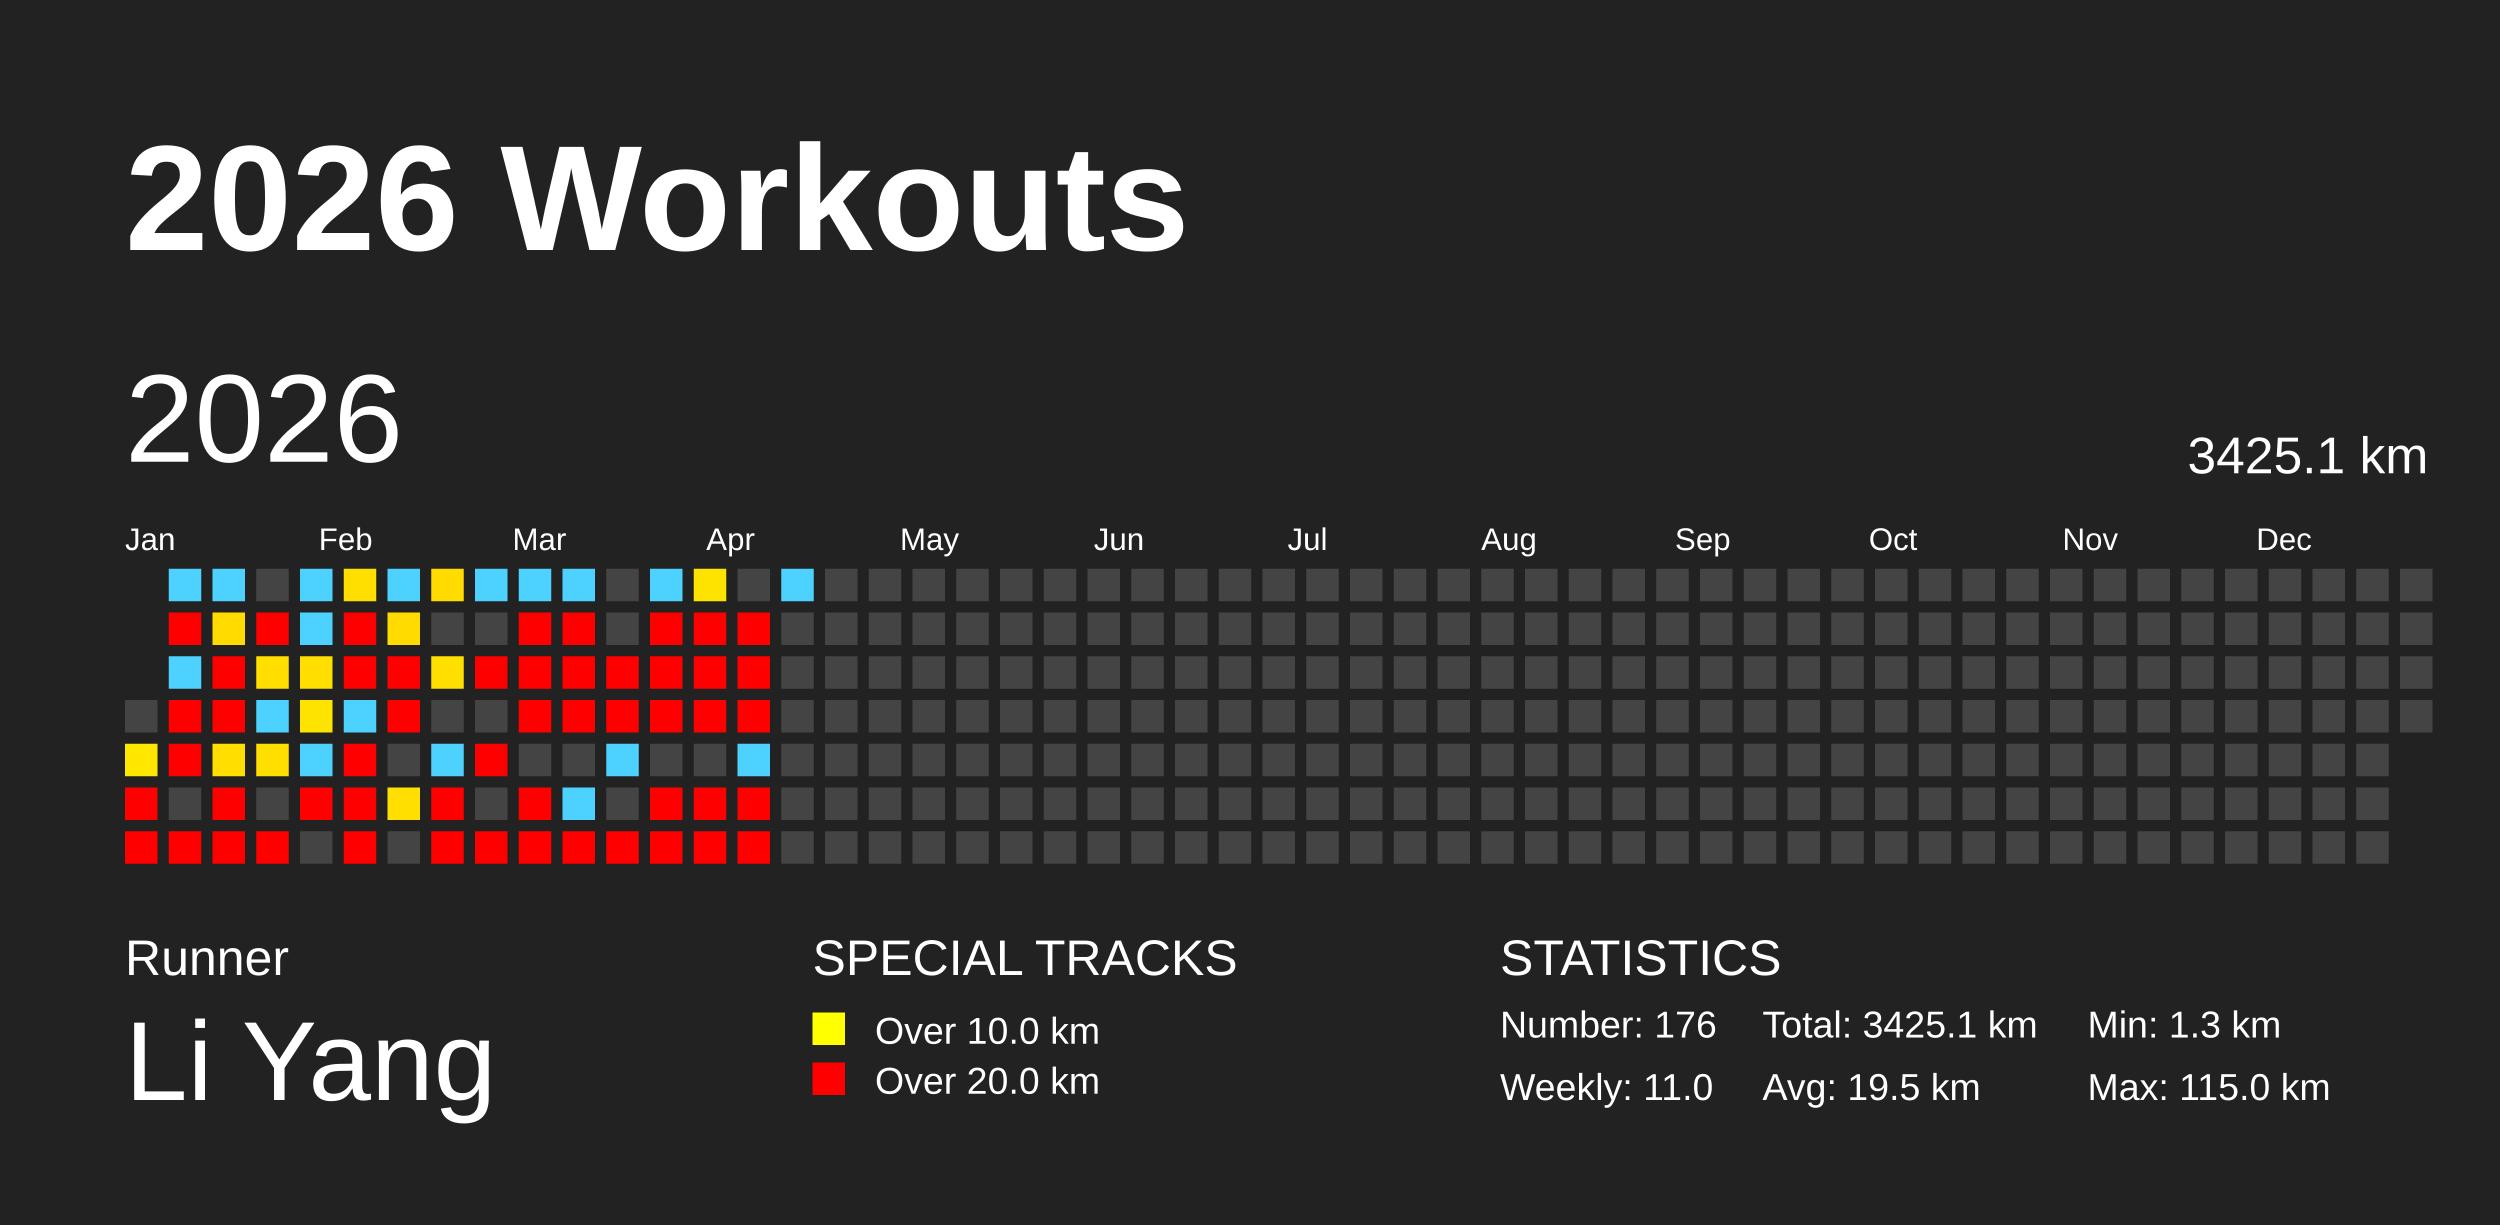
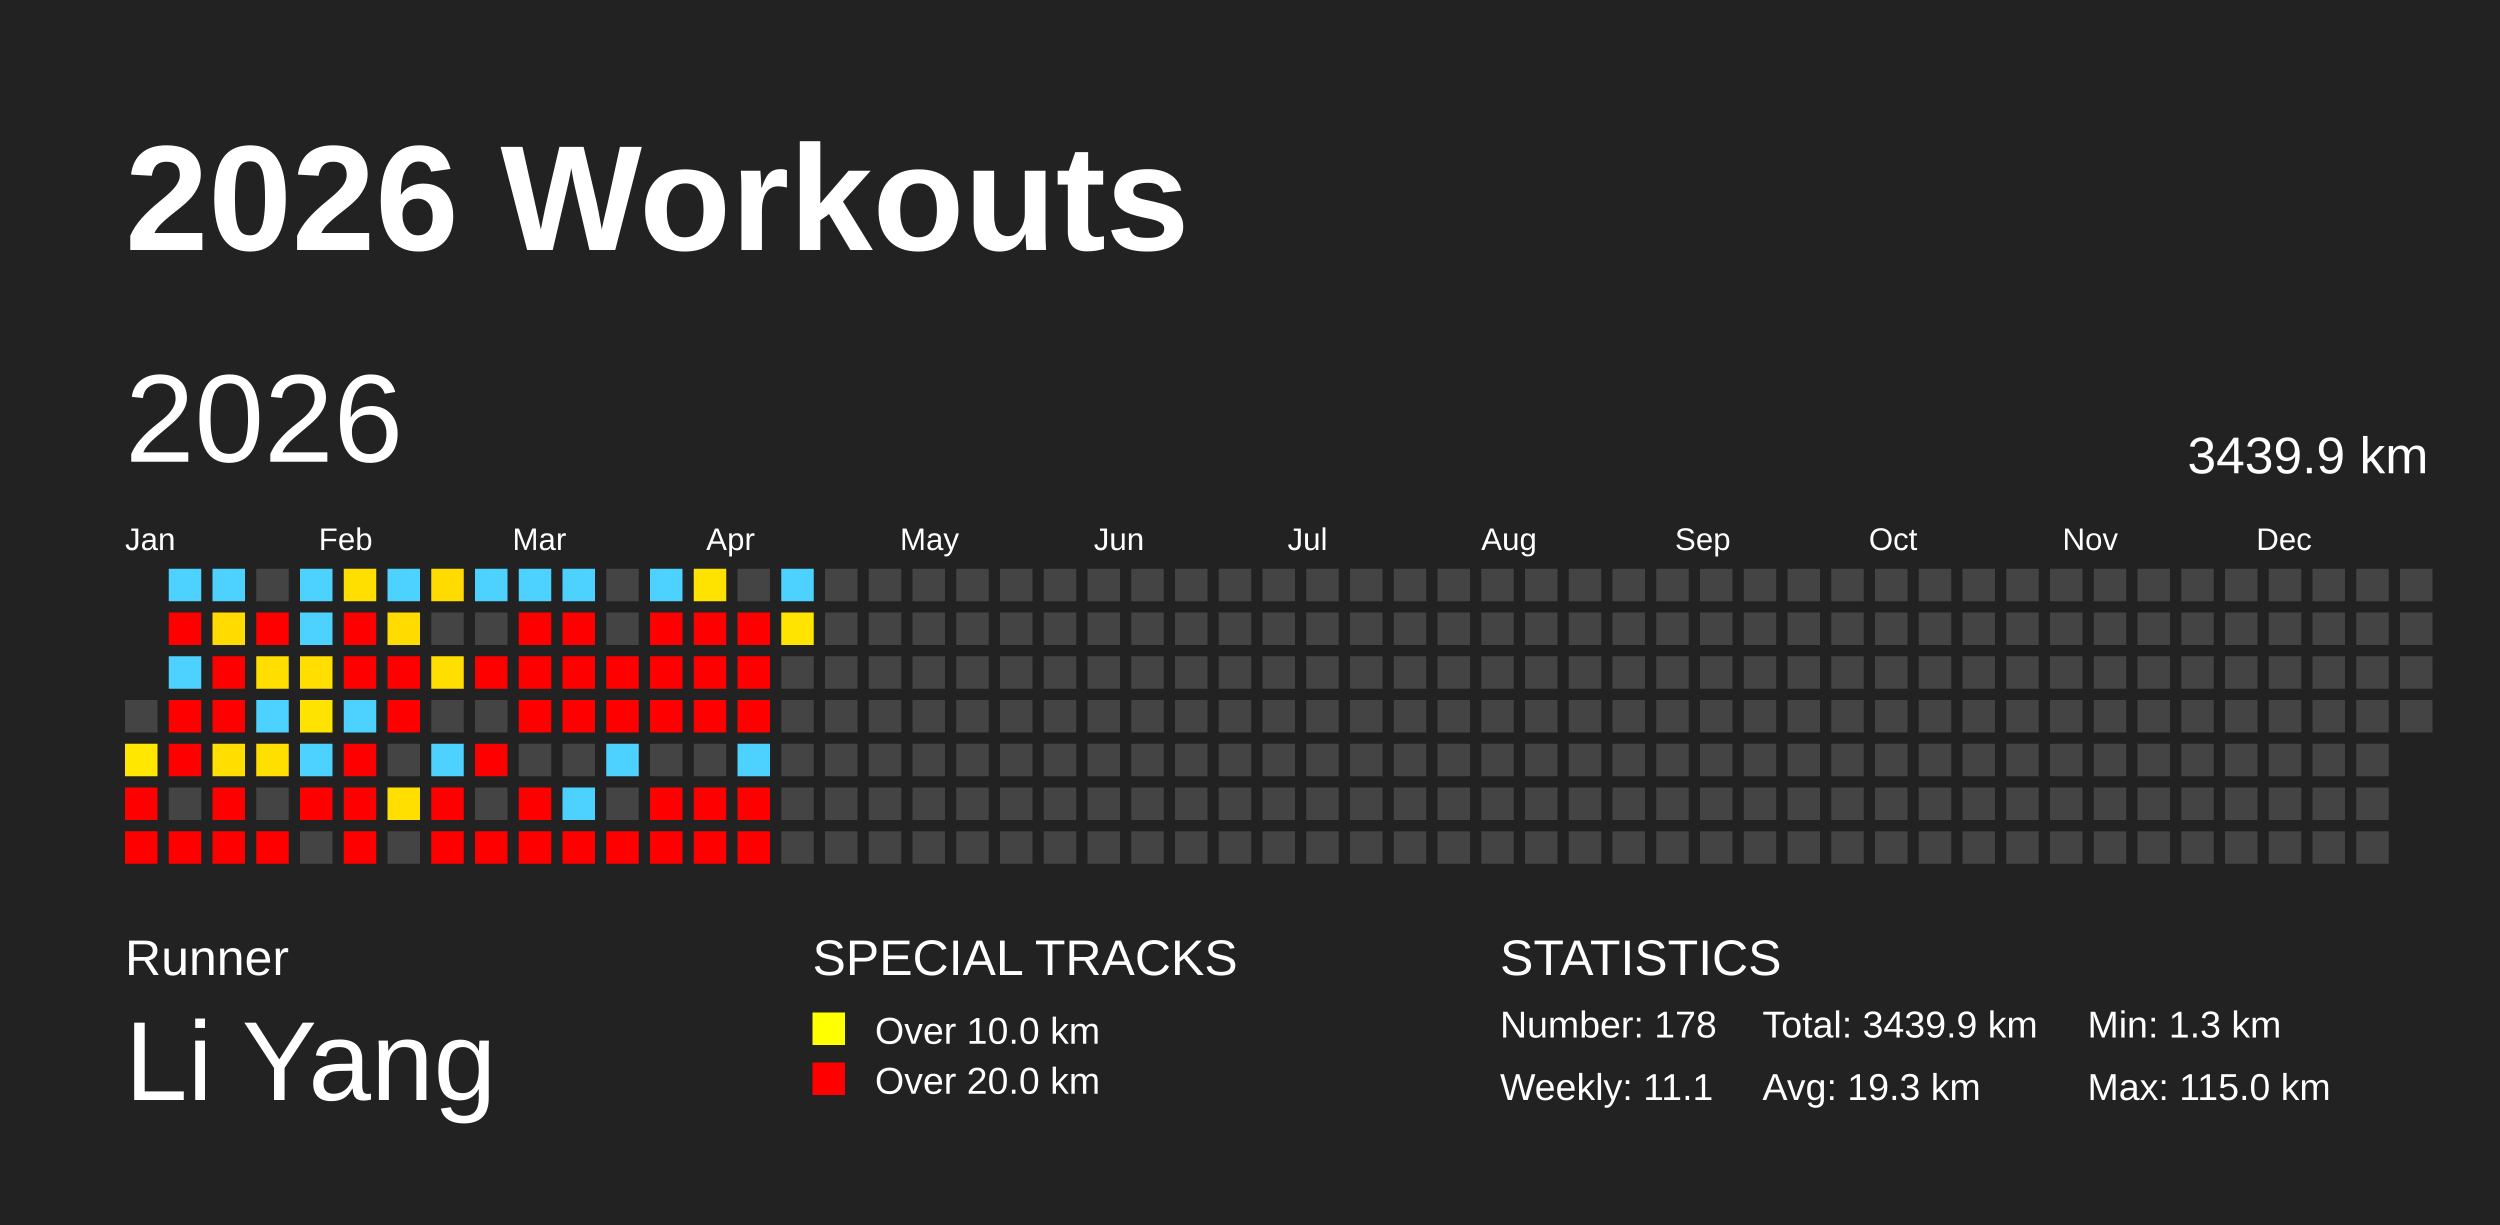
<svg xmlns="http://www.w3.org/2000/svg" baseProfile="full" height="98mm" version="1.1" viewBox="0,0,200,98" width="200mm">
  <defs />
  <rect fill="#222222" height="98" width="200" x="0" y="0" />
  <text fill="#FFFFFF" style="font-size:12px; font-family:Arial; font-weight:bold;" x="10" y="20">2026 Workouts</text>
  <text fill="#FFFFFF" style="font-size:4px; font-family:Arial" x="10" y="78">Runner</text>
  <text fill="#FFFFFF" style="font-size:9px; font-family:Arial" x="10" y="88">Li Yang</text>
  <text fill="#FFFFFF" style="font-size:4px; font-family:Arial" x="65" y="78">SPECIAL TRACKS</text>
  <rect fill="yellow" height="2.6" width="2.6" x="65" y="81" />
  <text fill="#FFFFFF" style="font-size:3px; font-family:Arial" x="70" y="83.5">Over 10.0 km</text>
  <rect fill="red" height="2.6" width="2.6" x="65" y="85" />
  <text fill="#FFFFFF" style="font-size:3px; font-family:Arial" x="70" y="87.5">Over 20.0 km</text>
  <text fill="#FFFFFF" style="font-size:4px; font-family:Arial" x="120" y="78">STATISTICS</text>
-   <text fill="#FFFFFF" style="font-size:3px; font-family:Arial" x="120" y="83">Number: 176</text>
-   <text fill="#FFFFFF" style="font-size:3px; font-family:Arial" x="120" y="88">Weekly: 11.0</text>
-   <text fill="#FFFFFF" style="font-size:3px; font-family:Arial" x="141" y="83">Total: 3425.1 km</text>
-   <text fill="#FFFFFF" style="font-size:3px; font-family:Arial" x="141" y="88">Avg: 19.5 km</text>
+   <text fill="#FFFFFF" style="font-size:3px; font-family:Arial" x="120" y="83">Number: 178</text>
+   <text fill="#FFFFFF" style="font-size:3px; font-family:Arial" x="120" y="88">Weekly: 11.1</text>
+   <text fill="#FFFFFF" style="font-size:3px; font-family:Arial" x="141" y="83">Total: 3439.9 km</text>
+   <text fill="#FFFFFF" style="font-size:3px; font-family:Arial" x="141" y="88">Avg: 19.3 km</text>
  <text fill="#FFFFFF" style="font-size:3px; font-family:Arial" x="167" y="83">Min: 1.3 km</text>
  <text fill="#FFFFFF" style="font-size:3px; font-family:Arial" x="167" y="88">Max: 115.0 km</text>
  <text dominant-baseline="hanging" fill="#FFFFFF" style="font-size:10.0px; font-family:Arial;" x="10" y="30">2026</text>
-   <text dominant-baseline="hanging" fill="#FFFFFF" style="font-size:4.125px; font-family:Arial;" x="175" y="35">3425.1 km</text>
+   <text dominant-baseline="hanging" fill="#FFFFFF" style="font-size:4.125px; font-family:Arial;" x="175" y="35">3439.9 km</text>
  <text fill="#FFFFFF" style="font-size:2.5px; font-family:Arial" x="10.0" y="44">Jan</text>
  <text fill="#FFFFFF" style="font-size:2.5px; font-family:Arial" x="25.5" y="44">Feb</text>
  <text fill="#FFFFFF" style="font-size:2.5px; font-family:Arial" x="41.0" y="44">Mar</text>
  <text fill="#FFFFFF" style="font-size:2.5px; font-family:Arial" x="56.5" y="44">Apr</text>
  <text fill="#FFFFFF" style="font-size:2.5px; font-family:Arial" x="72.0" y="44">May</text>
  <text fill="#FFFFFF" style="font-size:2.5px; font-family:Arial" x="87.5" y="44">Jun</text>
  <text fill="#FFFFFF" style="font-size:2.5px; font-family:Arial" x="103.0" y="44">Jul</text>
  <text fill="#FFFFFF" style="font-size:2.5px; font-family:Arial" x="118.5" y="44">Aug</text>
  <text fill="#FFFFFF" style="font-size:2.5px; font-family:Arial" x="134.0" y="44">Sep</text>
  <text fill="#FFFFFF" style="font-size:2.5px; font-family:Arial" x="149.5" y="44">Oct</text>
  <text fill="#FFFFFF" style="font-size:2.5px; font-family:Arial" x="165.0" y="44">Nov</text>
  <text fill="#FFFFFF" style="font-size:2.5px; font-family:Arial" x="180.5" y="44">Dec</text>
  <rect fill="#444444" height="2.6" width="2.6" x="10.0" y="56.0" />
  <rect fill="#ffe700" height="2.6" width="2.6" x="10.0" y="59.5" />
  <rect fill="red" height="2.6" width="2.6" x="10.0" y="63.0" />
  <rect fill="red" height="2.6" width="2.6" x="10.0" y="66.5" />
  <rect fill="#4dd2ff" height="2.6" width="2.6" x="13.5" y="45.5" />
  <rect fill="red" height="2.6" width="2.6" x="13.5" y="49.0" />
  <rect fill="#4dd2ff" height="2.6" width="2.6" x="13.5" y="52.5" />
  <rect fill="red" height="2.6" width="2.6" x="13.5" y="56.0" />
  <rect fill="red" height="2.6" width="2.6" x="13.5" y="59.5" />
  <rect fill="#444444" height="2.6" width="2.6" x="13.5" y="63.0" />
  <rect fill="red" height="2.6" width="2.6" x="13.5" y="66.5" />
  <rect fill="#4dd2ff" height="2.6" width="2.6" x="17.0" y="45.5" />
  <rect fill="#ffdb00" height="2.6" width="2.6" x="17.0" y="49.0" />
  <rect fill="red" height="2.6" width="2.6" x="17.0" y="52.5" />
  <rect fill="red" height="2.6" width="2.6" x="17.0" y="56.0" />
  <rect fill="#ffde00" height="2.6" width="2.6" x="17.0" y="59.5" />
  <rect fill="red" height="2.6" width="2.6" x="17.0" y="63.0" />
  <rect fill="red" height="2.6" width="2.6" x="17.0" y="66.5" />
  <rect fill="#444444" height="2.6" width="2.6" x="20.5" y="45.5" />
  <rect fill="red" height="2.6" width="2.6" x="20.5" y="49.0" />
  <rect fill="#ffde00" height="2.6" width="2.6" x="20.5" y="52.5" />
  <rect fill="#4dd2ff" height="2.6" width="2.6" x="20.5" y="56.0" />
  <rect fill="#ffdf00" height="2.6" width="2.6" x="20.5" y="59.5" />
  <rect fill="#444444" height="2.6" width="2.6" x="20.5" y="63.0" />
  <rect fill="red" height="2.6" width="2.6" x="20.5" y="66.5" />
  <rect fill="#4dd2ff" height="2.6" width="2.6" x="24.0" y="45.5" />
  <rect fill="#4dd2ff" height="2.6" width="2.6" x="24.0" y="49.0" />
  <rect fill="#ffde00" height="2.6" width="2.6" x="24.0" y="52.5" />
  <rect fill="#ffe300" height="2.6" width="2.6" x="24.0" y="56.0" />
  <rect fill="#4dd2ff" height="2.6" width="2.6" x="24.0" y="59.5" />
  <rect fill="red" height="2.6" width="2.6" x="24.0" y="63.0" />
  <rect fill="#444444" height="2.6" width="2.6" x="24.0" y="66.5" />
  <rect fill="#ffdf00" height="2.6" width="2.6" x="27.5" y="45.5" />
  <rect fill="red" height="2.6" width="2.6" x="27.5" y="49.0" />
  <rect fill="red" height="2.6" width="2.6" x="27.5" y="52.5" />
  <rect fill="#4dd2ff" height="2.6" width="2.6" x="27.5" y="56.0" />
  <rect fill="red" height="2.6" width="2.6" x="27.5" y="59.5" />
  <rect fill="red" height="2.6" width="2.6" x="27.5" y="63.0" />
  <rect fill="red" height="2.6" width="2.6" x="27.5" y="66.5" />
  <rect fill="#4dd2ff" height="2.6" width="2.6" x="31.0" y="45.5" />
  <rect fill="#ffdb00" height="2.6" width="2.6" x="31.0" y="49.0" />
  <rect fill="red" height="2.6" width="2.6" x="31.0" y="52.5" />
  <rect fill="red" height="2.6" width="2.6" x="31.0" y="56.0" />
  <rect fill="#444444" height="2.6" width="2.6" x="31.0" y="59.5" />
  <rect fill="#ffdf00" height="2.6" width="2.6" x="31.0" y="63.0" />
  <rect fill="#444444" height="2.6" width="2.6" x="31.0" y="66.5" />
  <rect fill="#ffdb00" height="2.6" width="2.6" x="34.5" y="45.5" />
  <rect fill="#444444" height="2.6" width="2.6" x="34.5" y="49.0" />
  <rect fill="#ffdf00" height="2.6" width="2.6" x="34.5" y="52.5" />
  <rect fill="#444444" height="2.6" width="2.6" x="34.5" y="56.0" />
  <rect fill="#4dd2ff" height="2.6" width="2.6" x="34.5" y="59.5" />
  <rect fill="red" height="2.6" width="2.6" x="34.5" y="63.0" />
  <rect fill="red" height="2.6" width="2.6" x="34.5" y="66.5" />
  <rect fill="#4dd2ff" height="2.6" width="2.6" x="38.0" y="45.5" />
  <rect fill="#444444" height="2.6" width="2.6" x="38.0" y="49.0" />
  <rect fill="red" height="2.6" width="2.6" x="38.0" y="52.5" />
  <rect fill="#444444" height="2.6" width="2.6" x="38.0" y="56.0" />
  <rect fill="red" height="2.6" width="2.6" x="38.0" y="59.5" />
  <rect fill="#444444" height="2.6" width="2.6" x="38.0" y="63.0" />
  <rect fill="red" height="2.6" width="2.6" x="38.0" y="66.5" />
  <rect fill="#4dd2ff" height="2.6" width="2.6" x="41.5" y="45.5" />
  <rect fill="red" height="2.6" width="2.6" x="41.5" y="49.0" />
  <rect fill="red" height="2.6" width="2.6" x="41.5" y="52.5" />
  <rect fill="red" height="2.6" width="2.6" x="41.5" y="56.0" />
  <rect fill="#444444" height="2.6" width="2.6" x="41.5" y="59.5" />
  <rect fill="red" height="2.6" width="2.6" x="41.5" y="63.0" />
  <rect fill="red" height="2.6" width="2.6" x="41.5" y="66.5" />
  <rect fill="#4dd2ff" height="2.6" width="2.6" x="45.0" y="45.5" />
  <rect fill="red" height="2.6" width="2.6" x="45.0" y="49.0" />
  <rect fill="red" height="2.6" width="2.6" x="45.0" y="52.5" />
  <rect fill="red" height="2.6" width="2.6" x="45.0" y="56.0" />
  <rect fill="#444444" height="2.6" width="2.6" x="45.0" y="59.5" />
  <rect fill="#4dd2ff" height="2.6" width="2.6" x="45.0" y="63.0" />
  <rect fill="red" height="2.6" width="2.6" x="45.0" y="66.5" />
  <rect fill="#444444" height="2.6" width="2.6" x="48.5" y="45.5" />
  <rect fill="#444444" height="2.6" width="2.6" x="48.5" y="49.0" />
  <rect fill="red" height="2.6" width="2.6" x="48.5" y="52.5" />
  <rect fill="red" height="2.6" width="2.6" x="48.5" y="56.0" />
  <rect fill="#4dd2ff" height="2.6" width="2.6" x="48.5" y="59.5" />
  <rect fill="#444444" height="2.6" width="2.6" x="48.5" y="63.0" />
  <rect fill="red" height="2.6" width="2.6" x="48.5" y="66.5" />
  <rect fill="#4dd2ff" height="2.6" width="2.6" x="52.0" y="45.5" />
  <rect fill="red" height="2.6" width="2.6" x="52.0" y="49.0" />
  <rect fill="red" height="2.6" width="2.6" x="52.0" y="52.5" />
  <rect fill="red" height="2.6" width="2.6" x="52.0" y="56.0" />
  <rect fill="#444444" height="2.6" width="2.6" x="52.0" y="59.5" />
  <rect fill="red" height="2.6" width="2.6" x="52.0" y="63.0" />
  <rect fill="red" height="2.6" width="2.6" x="52.0" y="66.5" />
  <rect fill="#ffe300" height="2.6" width="2.6" x="55.5" y="45.5" />
  <rect fill="red" height="2.6" width="2.6" x="55.5" y="49.0" />
  <rect fill="red" height="2.6" width="2.6" x="55.5" y="52.5" />
  <rect fill="red" height="2.6" width="2.6" x="55.5" y="56.0" />
  <rect fill="#444444" height="2.6" width="2.6" x="55.5" y="59.5" />
  <rect fill="red" height="2.6" width="2.6" x="55.5" y="63.0" />
  <rect fill="red" height="2.6" width="2.6" x="55.5" y="66.5" />
  <rect fill="#444444" height="2.6" width="2.6" x="59.0" y="45.5" />
  <rect fill="red" height="2.6" width="2.6" x="59.0" y="49.0" />
  <rect fill="red" height="2.6" width="2.6" x="59.0" y="52.5" />
  <rect fill="red" height="2.6" width="2.6" x="59.0" y="56.0" />
  <rect fill="#4dd2ff" height="2.6" width="2.6" x="59.0" y="59.5" />
  <rect fill="red" height="2.6" width="2.6" x="59.0" y="63.0" />
  <rect fill="red" height="2.6" width="2.6" x="59.0" y="66.5" />
  <rect fill="#4dd2ff" height="2.6" width="2.6" x="62.5" y="45.5" />
-   <rect fill="#444444" height="2.6" width="2.6" x="62.5" y="49.0" />
+   <rect fill="#ffe400" height="2.6" width="2.6" x="62.5" y="49.0" />
  <rect fill="#444444" height="2.6" width="2.6" x="62.5" y="52.5" />
  <rect fill="#444444" height="2.6" width="2.6" x="62.5" y="56.0" />
  <rect fill="#444444" height="2.6" width="2.6" x="62.5" y="59.5" />
  <rect fill="#444444" height="2.6" width="2.6" x="62.5" y="63.0" />
  <rect fill="#444444" height="2.6" width="2.6" x="62.5" y="66.5" />
  <rect fill="#444444" height="2.6" width="2.6" x="66.0" y="45.5" />
  <rect fill="#444444" height="2.6" width="2.6" x="66.0" y="49.0" />
  <rect fill="#444444" height="2.6" width="2.6" x="66.0" y="52.5" />
  <rect fill="#444444" height="2.6" width="2.6" x="66.0" y="56.0" />
  <rect fill="#444444" height="2.6" width="2.6" x="66.0" y="59.5" />
  <rect fill="#444444" height="2.6" width="2.6" x="66.0" y="63.0" />
  <rect fill="#444444" height="2.6" width="2.6" x="66.0" y="66.5" />
  <rect fill="#444444" height="2.6" width="2.6" x="69.5" y="45.5" />
  <rect fill="#444444" height="2.6" width="2.6" x="69.5" y="49.0" />
  <rect fill="#444444" height="2.6" width="2.6" x="69.5" y="52.5" />
  <rect fill="#444444" height="2.6" width="2.6" x="69.5" y="56.0" />
  <rect fill="#444444" height="2.6" width="2.6" x="69.5" y="59.5" />
  <rect fill="#444444" height="2.6" width="2.6" x="69.5" y="63.0" />
  <rect fill="#444444" height="2.6" width="2.6" x="69.5" y="66.5" />
  <rect fill="#444444" height="2.6" width="2.6" x="73.0" y="45.5" />
  <rect fill="#444444" height="2.6" width="2.6" x="73.0" y="49.0" />
  <rect fill="#444444" height="2.6" width="2.6" x="73.0" y="52.5" />
  <rect fill="#444444" height="2.6" width="2.6" x="73.0" y="56.0" />
  <rect fill="#444444" height="2.6" width="2.6" x="73.0" y="59.5" />
  <rect fill="#444444" height="2.6" width="2.6" x="73.0" y="63.0" />
  <rect fill="#444444" height="2.6" width="2.6" x="73.0" y="66.5" />
  <rect fill="#444444" height="2.6" width="2.6" x="76.5" y="45.5" />
  <rect fill="#444444" height="2.6" width="2.6" x="76.5" y="49.0" />
  <rect fill="#444444" height="2.6" width="2.6" x="76.5" y="52.5" />
  <rect fill="#444444" height="2.6" width="2.6" x="76.5" y="56.0" />
  <rect fill="#444444" height="2.6" width="2.6" x="76.5" y="59.5" />
  <rect fill="#444444" height="2.6" width="2.6" x="76.5" y="63.0" />
  <rect fill="#444444" height="2.6" width="2.6" x="76.5" y="66.5" />
  <rect fill="#444444" height="2.6" width="2.6" x="80.0" y="45.5" />
  <rect fill="#444444" height="2.6" width="2.6" x="80.0" y="49.0" />
  <rect fill="#444444" height="2.6" width="2.6" x="80.0" y="52.5" />
  <rect fill="#444444" height="2.6" width="2.6" x="80.0" y="56.0" />
  <rect fill="#444444" height="2.6" width="2.6" x="80.0" y="59.5" />
  <rect fill="#444444" height="2.6" width="2.6" x="80.0" y="63.0" />
  <rect fill="#444444" height="2.6" width="2.6" x="80.0" y="66.5" />
  <rect fill="#444444" height="2.6" width="2.6" x="83.5" y="45.5" />
  <rect fill="#444444" height="2.6" width="2.6" x="83.5" y="49.0" />
  <rect fill="#444444" height="2.6" width="2.6" x="83.5" y="52.5" />
  <rect fill="#444444" height="2.6" width="2.6" x="83.5" y="56.0" />
  <rect fill="#444444" height="2.6" width="2.6" x="83.5" y="59.5" />
  <rect fill="#444444" height="2.6" width="2.6" x="83.5" y="63.0" />
  <rect fill="#444444" height="2.6" width="2.6" x="83.5" y="66.5" />
  <rect fill="#444444" height="2.6" width="2.6" x="87.0" y="45.5" />
  <rect fill="#444444" height="2.6" width="2.6" x="87.0" y="49.0" />
  <rect fill="#444444" height="2.6" width="2.6" x="87.0" y="52.5" />
  <rect fill="#444444" height="2.6" width="2.6" x="87.0" y="56.0" />
  <rect fill="#444444" height="2.6" width="2.6" x="87.0" y="59.5" />
  <rect fill="#444444" height="2.6" width="2.6" x="87.0" y="63.0" />
  <rect fill="#444444" height="2.6" width="2.6" x="87.0" y="66.5" />
  <rect fill="#444444" height="2.6" width="2.6" x="90.5" y="45.5" />
  <rect fill="#444444" height="2.6" width="2.6" x="90.5" y="49.0" />
  <rect fill="#444444" height="2.6" width="2.6" x="90.5" y="52.5" />
  <rect fill="#444444" height="2.6" width="2.6" x="90.5" y="56.0" />
  <rect fill="#444444" height="2.6" width="2.6" x="90.5" y="59.5" />
  <rect fill="#444444" height="2.6" width="2.6" x="90.5" y="63.0" />
  <rect fill="#444444" height="2.6" width="2.6" x="90.5" y="66.5" />
  <rect fill="#444444" height="2.6" width="2.6" x="94.0" y="45.5" />
  <rect fill="#444444" height="2.6" width="2.6" x="94.0" y="49.0" />
  <rect fill="#444444" height="2.6" width="2.6" x="94.0" y="52.5" />
  <rect fill="#444444" height="2.6" width="2.6" x="94.0" y="56.0" />
  <rect fill="#444444" height="2.6" width="2.6" x="94.0" y="59.5" />
  <rect fill="#444444" height="2.6" width="2.6" x="94.0" y="63.0" />
  <rect fill="#444444" height="2.6" width="2.6" x="94.0" y="66.5" />
  <rect fill="#444444" height="2.6" width="2.6" x="97.5" y="45.5" />
  <rect fill="#444444" height="2.6" width="2.6" x="97.5" y="49.0" />
  <rect fill="#444444" height="2.6" width="2.6" x="97.5" y="52.5" />
  <rect fill="#444444" height="2.6" width="2.6" x="97.5" y="56.0" />
  <rect fill="#444444" height="2.6" width="2.6" x="97.5" y="59.5" />
  <rect fill="#444444" height="2.6" width="2.6" x="97.5" y="63.0" />
  <rect fill="#444444" height="2.6" width="2.6" x="97.5" y="66.5" />
  <rect fill="#444444" height="2.6" width="2.6" x="101.0" y="45.5" />
  <rect fill="#444444" height="2.6" width="2.6" x="101.0" y="49.0" />
  <rect fill="#444444" height="2.6" width="2.6" x="101.0" y="52.5" />
  <rect fill="#444444" height="2.6" width="2.6" x="101.0" y="56.0" />
  <rect fill="#444444" height="2.6" width="2.6" x="101.0" y="59.5" />
  <rect fill="#444444" height="2.6" width="2.6" x="101.0" y="63.0" />
  <rect fill="#444444" height="2.6" width="2.6" x="101.0" y="66.5" />
  <rect fill="#444444" height="2.6" width="2.6" x="104.5" y="45.5" />
  <rect fill="#444444" height="2.6" width="2.6" x="104.5" y="49.0" />
  <rect fill="#444444" height="2.6" width="2.6" x="104.5" y="52.5" />
  <rect fill="#444444" height="2.6" width="2.6" x="104.5" y="56.0" />
  <rect fill="#444444" height="2.6" width="2.6" x="104.5" y="59.5" />
  <rect fill="#444444" height="2.6" width="2.6" x="104.5" y="63.0" />
  <rect fill="#444444" height="2.6" width="2.6" x="104.5" y="66.5" />
  <rect fill="#444444" height="2.6" width="2.6" x="108.0" y="45.5" />
  <rect fill="#444444" height="2.6" width="2.6" x="108.0" y="49.0" />
  <rect fill="#444444" height="2.6" width="2.6" x="108.0" y="52.5" />
  <rect fill="#444444" height="2.6" width="2.6" x="108.0" y="56.0" />
  <rect fill="#444444" height="2.6" width="2.6" x="108.0" y="59.5" />
  <rect fill="#444444" height="2.6" width="2.6" x="108.0" y="63.0" />
  <rect fill="#444444" height="2.6" width="2.6" x="108.0" y="66.5" />
  <rect fill="#444444" height="2.6" width="2.6" x="111.5" y="45.5" />
  <rect fill="#444444" height="2.6" width="2.6" x="111.5" y="49.0" />
  <rect fill="#444444" height="2.6" width="2.6" x="111.5" y="52.5" />
  <rect fill="#444444" height="2.6" width="2.6" x="111.5" y="56.0" />
  <rect fill="#444444" height="2.6" width="2.6" x="111.5" y="59.5" />
  <rect fill="#444444" height="2.6" width="2.6" x="111.5" y="63.0" />
  <rect fill="#444444" height="2.6" width="2.6" x="111.5" y="66.5" />
  <rect fill="#444444" height="2.6" width="2.6" x="115.0" y="45.5" />
  <rect fill="#444444" height="2.6" width="2.6" x="115.0" y="49.0" />
  <rect fill="#444444" height="2.6" width="2.6" x="115.0" y="52.5" />
  <rect fill="#444444" height="2.6" width="2.6" x="115.0" y="56.0" />
  <rect fill="#444444" height="2.6" width="2.6" x="115.0" y="59.5" />
  <rect fill="#444444" height="2.6" width="2.6" x="115.0" y="63.0" />
  <rect fill="#444444" height="2.6" width="2.6" x="115.0" y="66.5" />
  <rect fill="#444444" height="2.6" width="2.6" x="118.5" y="45.5" />
  <rect fill="#444444" height="2.6" width="2.6" x="118.5" y="49.0" />
  <rect fill="#444444" height="2.6" width="2.6" x="118.5" y="52.5" />
  <rect fill="#444444" height="2.6" width="2.6" x="118.5" y="56.0" />
  <rect fill="#444444" height="2.6" width="2.6" x="118.5" y="59.5" />
  <rect fill="#444444" height="2.6" width="2.6" x="118.5" y="63.0" />
  <rect fill="#444444" height="2.6" width="2.6" x="118.5" y="66.5" />
  <rect fill="#444444" height="2.6" width="2.6" x="122.0" y="45.5" />
  <rect fill="#444444" height="2.6" width="2.6" x="122.0" y="49.0" />
  <rect fill="#444444" height="2.6" width="2.6" x="122.0" y="52.5" />
  <rect fill="#444444" height="2.6" width="2.6" x="122.0" y="56.0" />
  <rect fill="#444444" height="2.6" width="2.6" x="122.0" y="59.5" />
  <rect fill="#444444" height="2.6" width="2.6" x="122.0" y="63.0" />
  <rect fill="#444444" height="2.6" width="2.6" x="122.0" y="66.5" />
  <rect fill="#444444" height="2.6" width="2.6" x="125.5" y="45.5" />
  <rect fill="#444444" height="2.6" width="2.6" x="125.5" y="49.0" />
  <rect fill="#444444" height="2.6" width="2.6" x="125.5" y="52.5" />
  <rect fill="#444444" height="2.6" width="2.6" x="125.5" y="56.0" />
  <rect fill="#444444" height="2.6" width="2.6" x="125.5" y="59.5" />
  <rect fill="#444444" height="2.6" width="2.6" x="125.5" y="63.0" />
  <rect fill="#444444" height="2.6" width="2.6" x="125.5" y="66.5" />
  <rect fill="#444444" height="2.6" width="2.6" x="129.0" y="45.5" />
  <rect fill="#444444" height="2.6" width="2.6" x="129.0" y="49.0" />
  <rect fill="#444444" height="2.6" width="2.6" x="129.0" y="52.5" />
  <rect fill="#444444" height="2.6" width="2.6" x="129.0" y="56.0" />
  <rect fill="#444444" height="2.6" width="2.6" x="129.0" y="59.5" />
  <rect fill="#444444" height="2.6" width="2.6" x="129.0" y="63.0" />
  <rect fill="#444444" height="2.6" width="2.6" x="129.0" y="66.5" />
  <rect fill="#444444" height="2.6" width="2.6" x="132.5" y="45.5" />
  <rect fill="#444444" height="2.6" width="2.6" x="132.5" y="49.0" />
  <rect fill="#444444" height="2.6" width="2.6" x="132.5" y="52.5" />
  <rect fill="#444444" height="2.6" width="2.6" x="132.5" y="56.0" />
  <rect fill="#444444" height="2.6" width="2.6" x="132.5" y="59.5" />
  <rect fill="#444444" height="2.6" width="2.6" x="132.5" y="63.0" />
  <rect fill="#444444" height="2.6" width="2.6" x="132.5" y="66.5" />
  <rect fill="#444444" height="2.6" width="2.6" x="136.0" y="45.5" />
  <rect fill="#444444" height="2.6" width="2.6" x="136.0" y="49.0" />
  <rect fill="#444444" height="2.6" width="2.6" x="136.0" y="52.5" />
  <rect fill="#444444" height="2.6" width="2.6" x="136.0" y="56.0" />
  <rect fill="#444444" height="2.6" width="2.6" x="136.0" y="59.5" />
  <rect fill="#444444" height="2.6" width="2.6" x="136.0" y="63.0" />
  <rect fill="#444444" height="2.6" width="2.6" x="136.0" y="66.5" />
  <rect fill="#444444" height="2.6" width="2.6" x="139.5" y="45.5" />
  <rect fill="#444444" height="2.6" width="2.6" x="139.5" y="49.0" />
  <rect fill="#444444" height="2.6" width="2.6" x="139.5" y="52.5" />
  <rect fill="#444444" height="2.6" width="2.6" x="139.5" y="56.0" />
  <rect fill="#444444" height="2.6" width="2.6" x="139.5" y="59.5" />
  <rect fill="#444444" height="2.6" width="2.6" x="139.5" y="63.0" />
  <rect fill="#444444" height="2.6" width="2.6" x="139.5" y="66.5" />
  <rect fill="#444444" height="2.6" width="2.6" x="143.0" y="45.5" />
  <rect fill="#444444" height="2.6" width="2.6" x="143.0" y="49.0" />
  <rect fill="#444444" height="2.6" width="2.6" x="143.0" y="52.5" />
  <rect fill="#444444" height="2.6" width="2.6" x="143.0" y="56.0" />
  <rect fill="#444444" height="2.6" width="2.6" x="143.0" y="59.5" />
  <rect fill="#444444" height="2.6" width="2.6" x="143.0" y="63.0" />
  <rect fill="#444444" height="2.6" width="2.6" x="143.0" y="66.5" />
  <rect fill="#444444" height="2.6" width="2.6" x="146.5" y="45.5" />
  <rect fill="#444444" height="2.6" width="2.6" x="146.5" y="49.0" />
  <rect fill="#444444" height="2.6" width="2.6" x="146.5" y="52.5" />
  <rect fill="#444444" height="2.6" width="2.6" x="146.5" y="56.0" />
  <rect fill="#444444" height="2.6" width="2.6" x="146.5" y="59.5" />
  <rect fill="#444444" height="2.6" width="2.6" x="146.5" y="63.0" />
  <rect fill="#444444" height="2.6" width="2.6" x="146.5" y="66.5" />
  <rect fill="#444444" height="2.6" width="2.6" x="150.0" y="45.5" />
  <rect fill="#444444" height="2.6" width="2.6" x="150.0" y="49.0" />
  <rect fill="#444444" height="2.6" width="2.6" x="150.0" y="52.5" />
  <rect fill="#444444" height="2.6" width="2.6" x="150.0" y="56.0" />
  <rect fill="#444444" height="2.6" width="2.6" x="150.0" y="59.5" />
  <rect fill="#444444" height="2.6" width="2.6" x="150.0" y="63.0" />
  <rect fill="#444444" height="2.6" width="2.6" x="150.0" y="66.5" />
  <rect fill="#444444" height="2.6" width="2.6" x="153.5" y="45.5" />
  <rect fill="#444444" height="2.6" width="2.6" x="153.5" y="49.0" />
  <rect fill="#444444" height="2.6" width="2.6" x="153.5" y="52.5" />
  <rect fill="#444444" height="2.6" width="2.6" x="153.5" y="56.0" />
  <rect fill="#444444" height="2.6" width="2.6" x="153.5" y="59.5" />
  <rect fill="#444444" height="2.6" width="2.6" x="153.5" y="63.0" />
  <rect fill="#444444" height="2.6" width="2.6" x="153.5" y="66.5" />
  <rect fill="#444444" height="2.6" width="2.6" x="157.0" y="45.5" />
  <rect fill="#444444" height="2.6" width="2.6" x="157.0" y="49.0" />
  <rect fill="#444444" height="2.6" width="2.6" x="157.0" y="52.5" />
  <rect fill="#444444" height="2.6" width="2.6" x="157.0" y="56.0" />
  <rect fill="#444444" height="2.6" width="2.6" x="157.0" y="59.5" />
  <rect fill="#444444" height="2.6" width="2.6" x="157.0" y="63.0" />
  <rect fill="#444444" height="2.6" width="2.6" x="157.0" y="66.5" />
  <rect fill="#444444" height="2.6" width="2.6" x="160.5" y="45.5" />
  <rect fill="#444444" height="2.6" width="2.6" x="160.5" y="49.0" />
  <rect fill="#444444" height="2.6" width="2.6" x="160.5" y="52.5" />
  <rect fill="#444444" height="2.6" width="2.6" x="160.5" y="56.0" />
  <rect fill="#444444" height="2.6" width="2.6" x="160.5" y="59.5" />
  <rect fill="#444444" height="2.6" width="2.6" x="160.5" y="63.0" />
  <rect fill="#444444" height="2.6" width="2.6" x="160.5" y="66.5" />
  <rect fill="#444444" height="2.6" width="2.6" x="164.0" y="45.5" />
  <rect fill="#444444" height="2.6" width="2.6" x="164.0" y="49.0" />
  <rect fill="#444444" height="2.6" width="2.6" x="164.0" y="52.5" />
  <rect fill="#444444" height="2.6" width="2.6" x="164.0" y="56.0" />
  <rect fill="#444444" height="2.6" width="2.6" x="164.0" y="59.5" />
  <rect fill="#444444" height="2.6" width="2.6" x="164.0" y="63.0" />
  <rect fill="#444444" height="2.6" width="2.6" x="164.0" y="66.5" />
  <rect fill="#444444" height="2.6" width="2.6" x="167.5" y="45.5" />
  <rect fill="#444444" height="2.6" width="2.6" x="167.5" y="49.0" />
  <rect fill="#444444" height="2.6" width="2.6" x="167.5" y="52.5" />
  <rect fill="#444444" height="2.6" width="2.6" x="167.5" y="56.0" />
  <rect fill="#444444" height="2.6" width="2.6" x="167.5" y="59.5" />
  <rect fill="#444444" height="2.6" width="2.6" x="167.5" y="63.0" />
  <rect fill="#444444" height="2.6" width="2.6" x="167.5" y="66.5" />
  <rect fill="#444444" height="2.6" width="2.6" x="171.0" y="45.5" />
  <rect fill="#444444" height="2.6" width="2.6" x="171.0" y="49.0" />
  <rect fill="#444444" height="2.6" width="2.6" x="171.0" y="52.5" />
  <rect fill="#444444" height="2.6" width="2.6" x="171.0" y="56.0" />
  <rect fill="#444444" height="2.6" width="2.6" x="171.0" y="59.5" />
  <rect fill="#444444" height="2.6" width="2.6" x="171.0" y="63.0" />
  <rect fill="#444444" height="2.6" width="2.6" x="171.0" y="66.5" />
  <rect fill="#444444" height="2.6" width="2.6" x="174.5" y="45.5" />
  <rect fill="#444444" height="2.6" width="2.6" x="174.5" y="49.0" />
  <rect fill="#444444" height="2.6" width="2.6" x="174.5" y="52.5" />
  <rect fill="#444444" height="2.6" width="2.6" x="174.5" y="56.0" />
  <rect fill="#444444" height="2.6" width="2.6" x="174.5" y="59.5" />
  <rect fill="#444444" height="2.6" width="2.6" x="174.5" y="63.0" />
  <rect fill="#444444" height="2.6" width="2.6" x="174.5" y="66.5" />
  <rect fill="#444444" height="2.6" width="2.6" x="178.0" y="45.5" />
  <rect fill="#444444" height="2.6" width="2.6" x="178.0" y="49.0" />
  <rect fill="#444444" height="2.6" width="2.6" x="178.0" y="52.5" />
  <rect fill="#444444" height="2.6" width="2.6" x="178.0" y="56.0" />
  <rect fill="#444444" height="2.6" width="2.6" x="178.0" y="59.5" />
  <rect fill="#444444" height="2.6" width="2.6" x="178.0" y="63.0" />
  <rect fill="#444444" height="2.6" width="2.6" x="178.0" y="66.5" />
  <rect fill="#444444" height="2.6" width="2.6" x="181.5" y="45.5" />
  <rect fill="#444444" height="2.6" width="2.6" x="181.5" y="49.0" />
  <rect fill="#444444" height="2.6" width="2.6" x="181.5" y="52.5" />
  <rect fill="#444444" height="2.6" width="2.6" x="181.5" y="56.0" />
  <rect fill="#444444" height="2.6" width="2.6" x="181.5" y="59.5" />
  <rect fill="#444444" height="2.6" width="2.6" x="181.5" y="63.0" />
  <rect fill="#444444" height="2.6" width="2.6" x="181.5" y="66.5" />
  <rect fill="#444444" height="2.6" width="2.6" x="185.0" y="45.5" />
  <rect fill="#444444" height="2.6" width="2.6" x="185.0" y="49.0" />
  <rect fill="#444444" height="2.6" width="2.6" x="185.0" y="52.5" />
  <rect fill="#444444" height="2.6" width="2.6" x="185.0" y="56.0" />
  <rect fill="#444444" height="2.6" width="2.6" x="185.0" y="59.5" />
  <rect fill="#444444" height="2.6" width="2.6" x="185.0" y="63.0" />
  <rect fill="#444444" height="2.6" width="2.6" x="185.0" y="66.5" />
  <rect fill="#444444" height="2.6" width="2.6" x="188.5" y="45.5" />
  <rect fill="#444444" height="2.6" width="2.6" x="188.5" y="49.0" />
  <rect fill="#444444" height="2.6" width="2.6" x="188.5" y="52.5" />
  <rect fill="#444444" height="2.6" width="2.6" x="188.5" y="56.0" />
  <rect fill="#444444" height="2.6" width="2.6" x="188.5" y="59.5" />
  <rect fill="#444444" height="2.6" width="2.6" x="188.5" y="63.0" />
  <rect fill="#444444" height="2.6" width="2.6" x="188.5" y="66.5" />
  <rect fill="#444444" height="2.6" width="2.6" x="192.0" y="45.5" />
  <rect fill="#444444" height="2.6" width="2.6" x="192.0" y="49.0" />
  <rect fill="#444444" height="2.6" width="2.6" x="192.0" y="52.5" />
  <rect fill="#444444" height="2.6" width="2.6" x="192.0" y="56.0" />
</svg>
